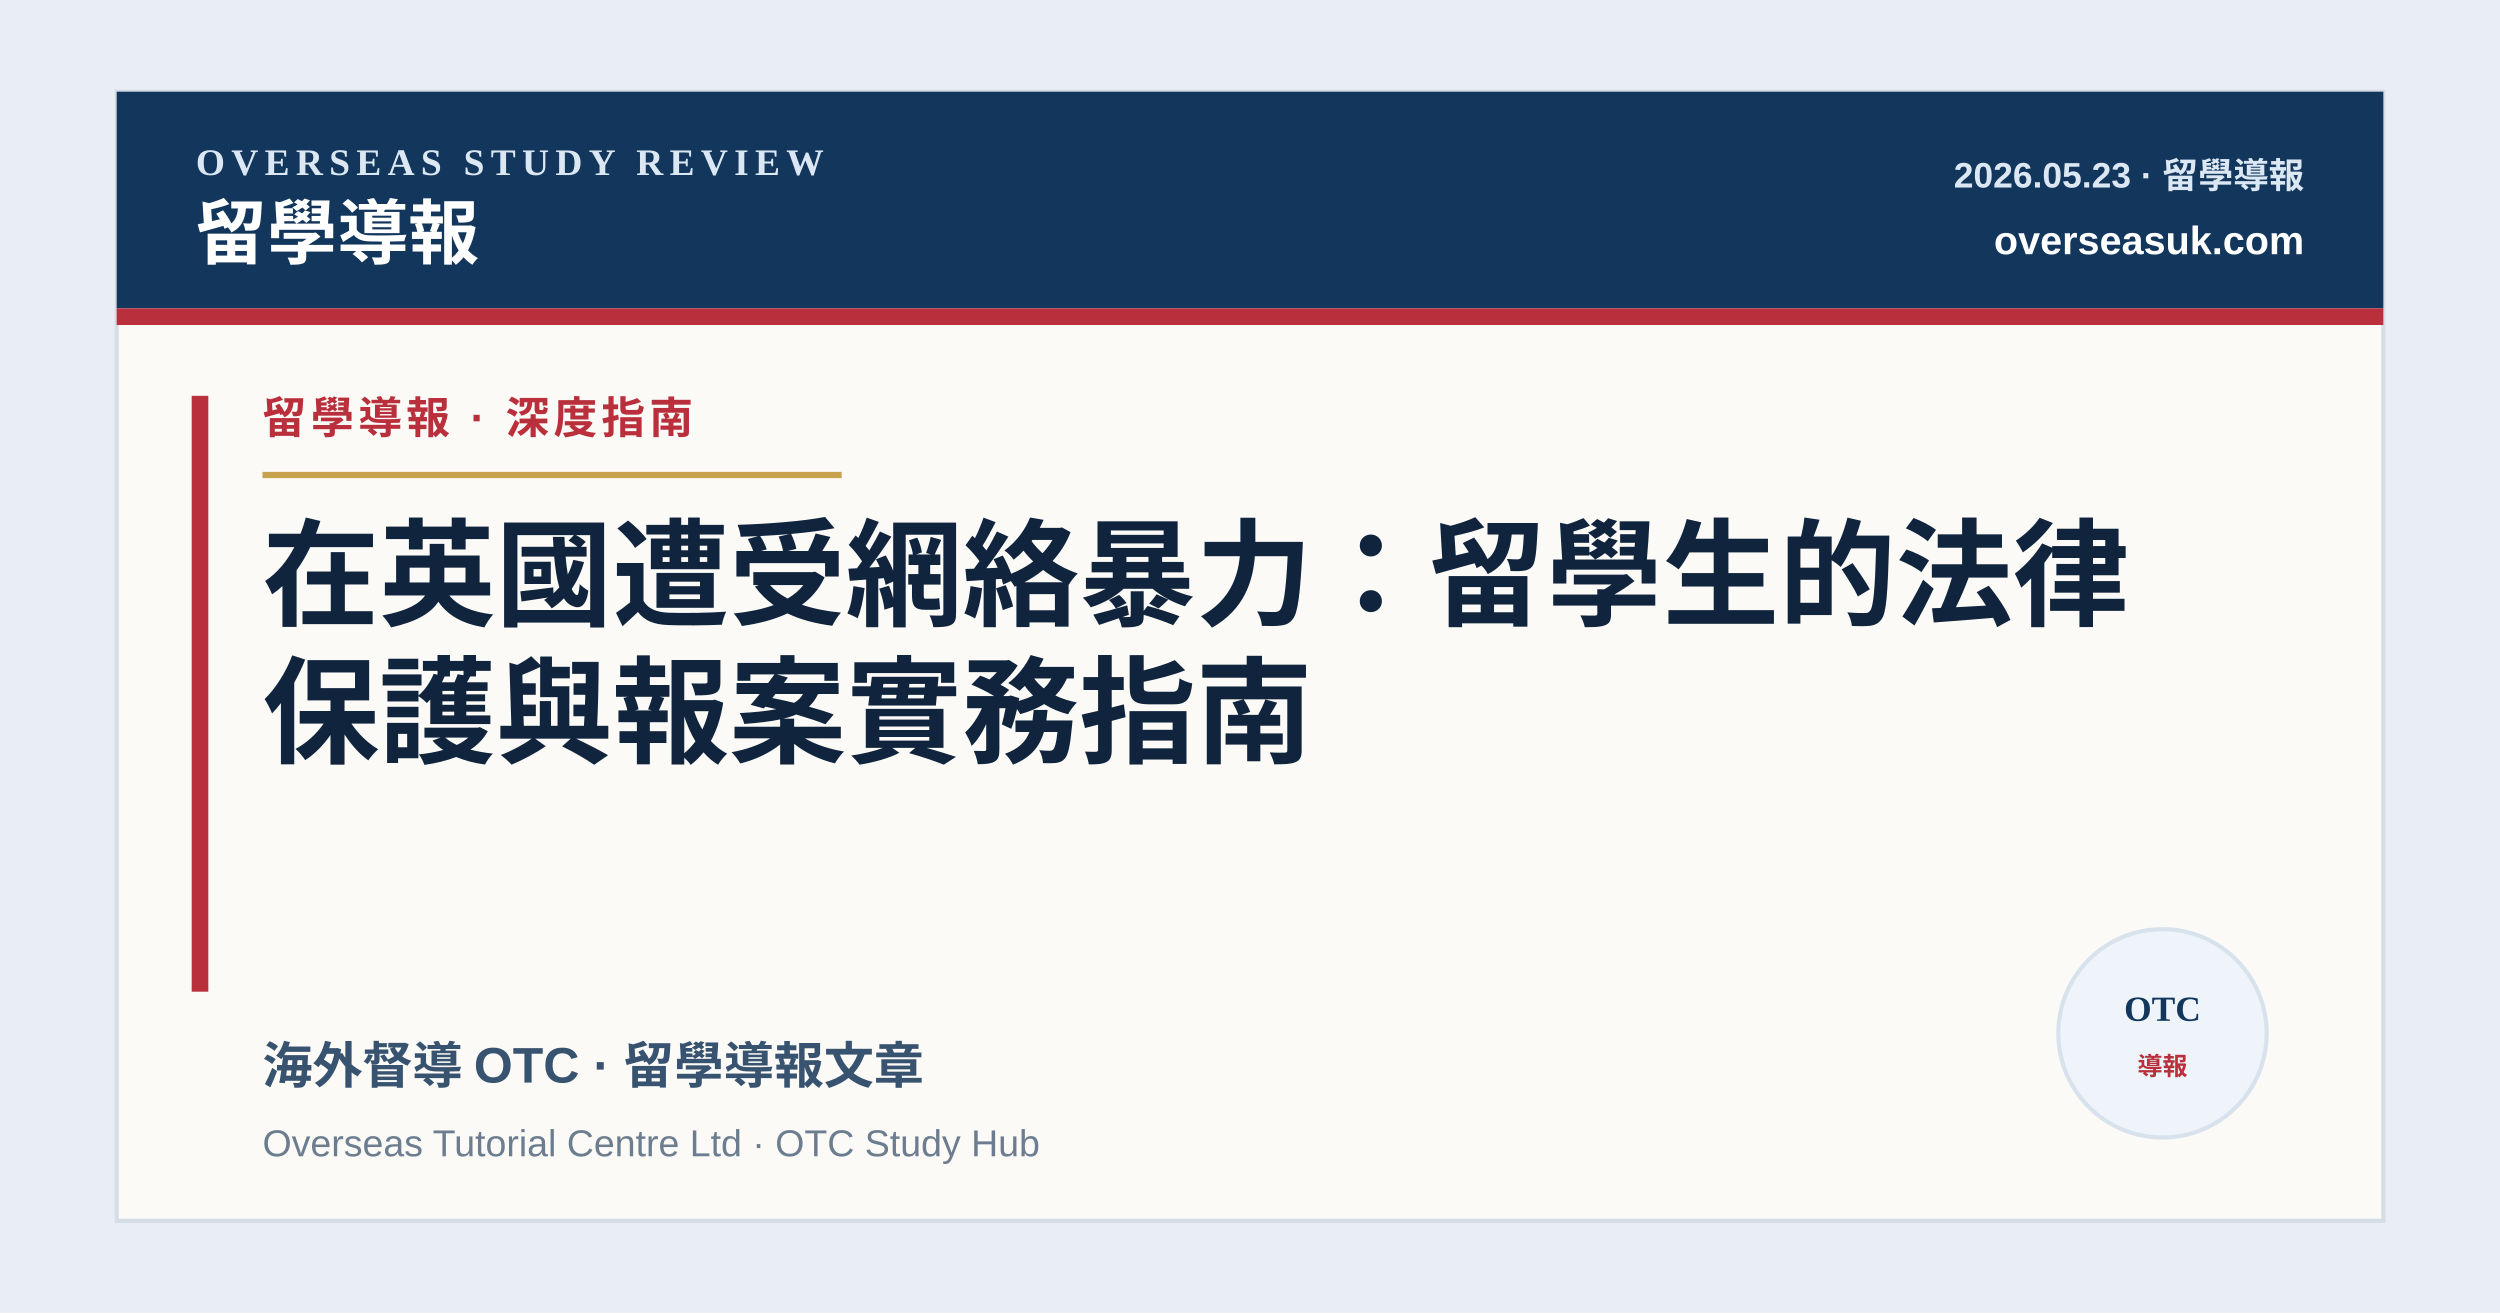
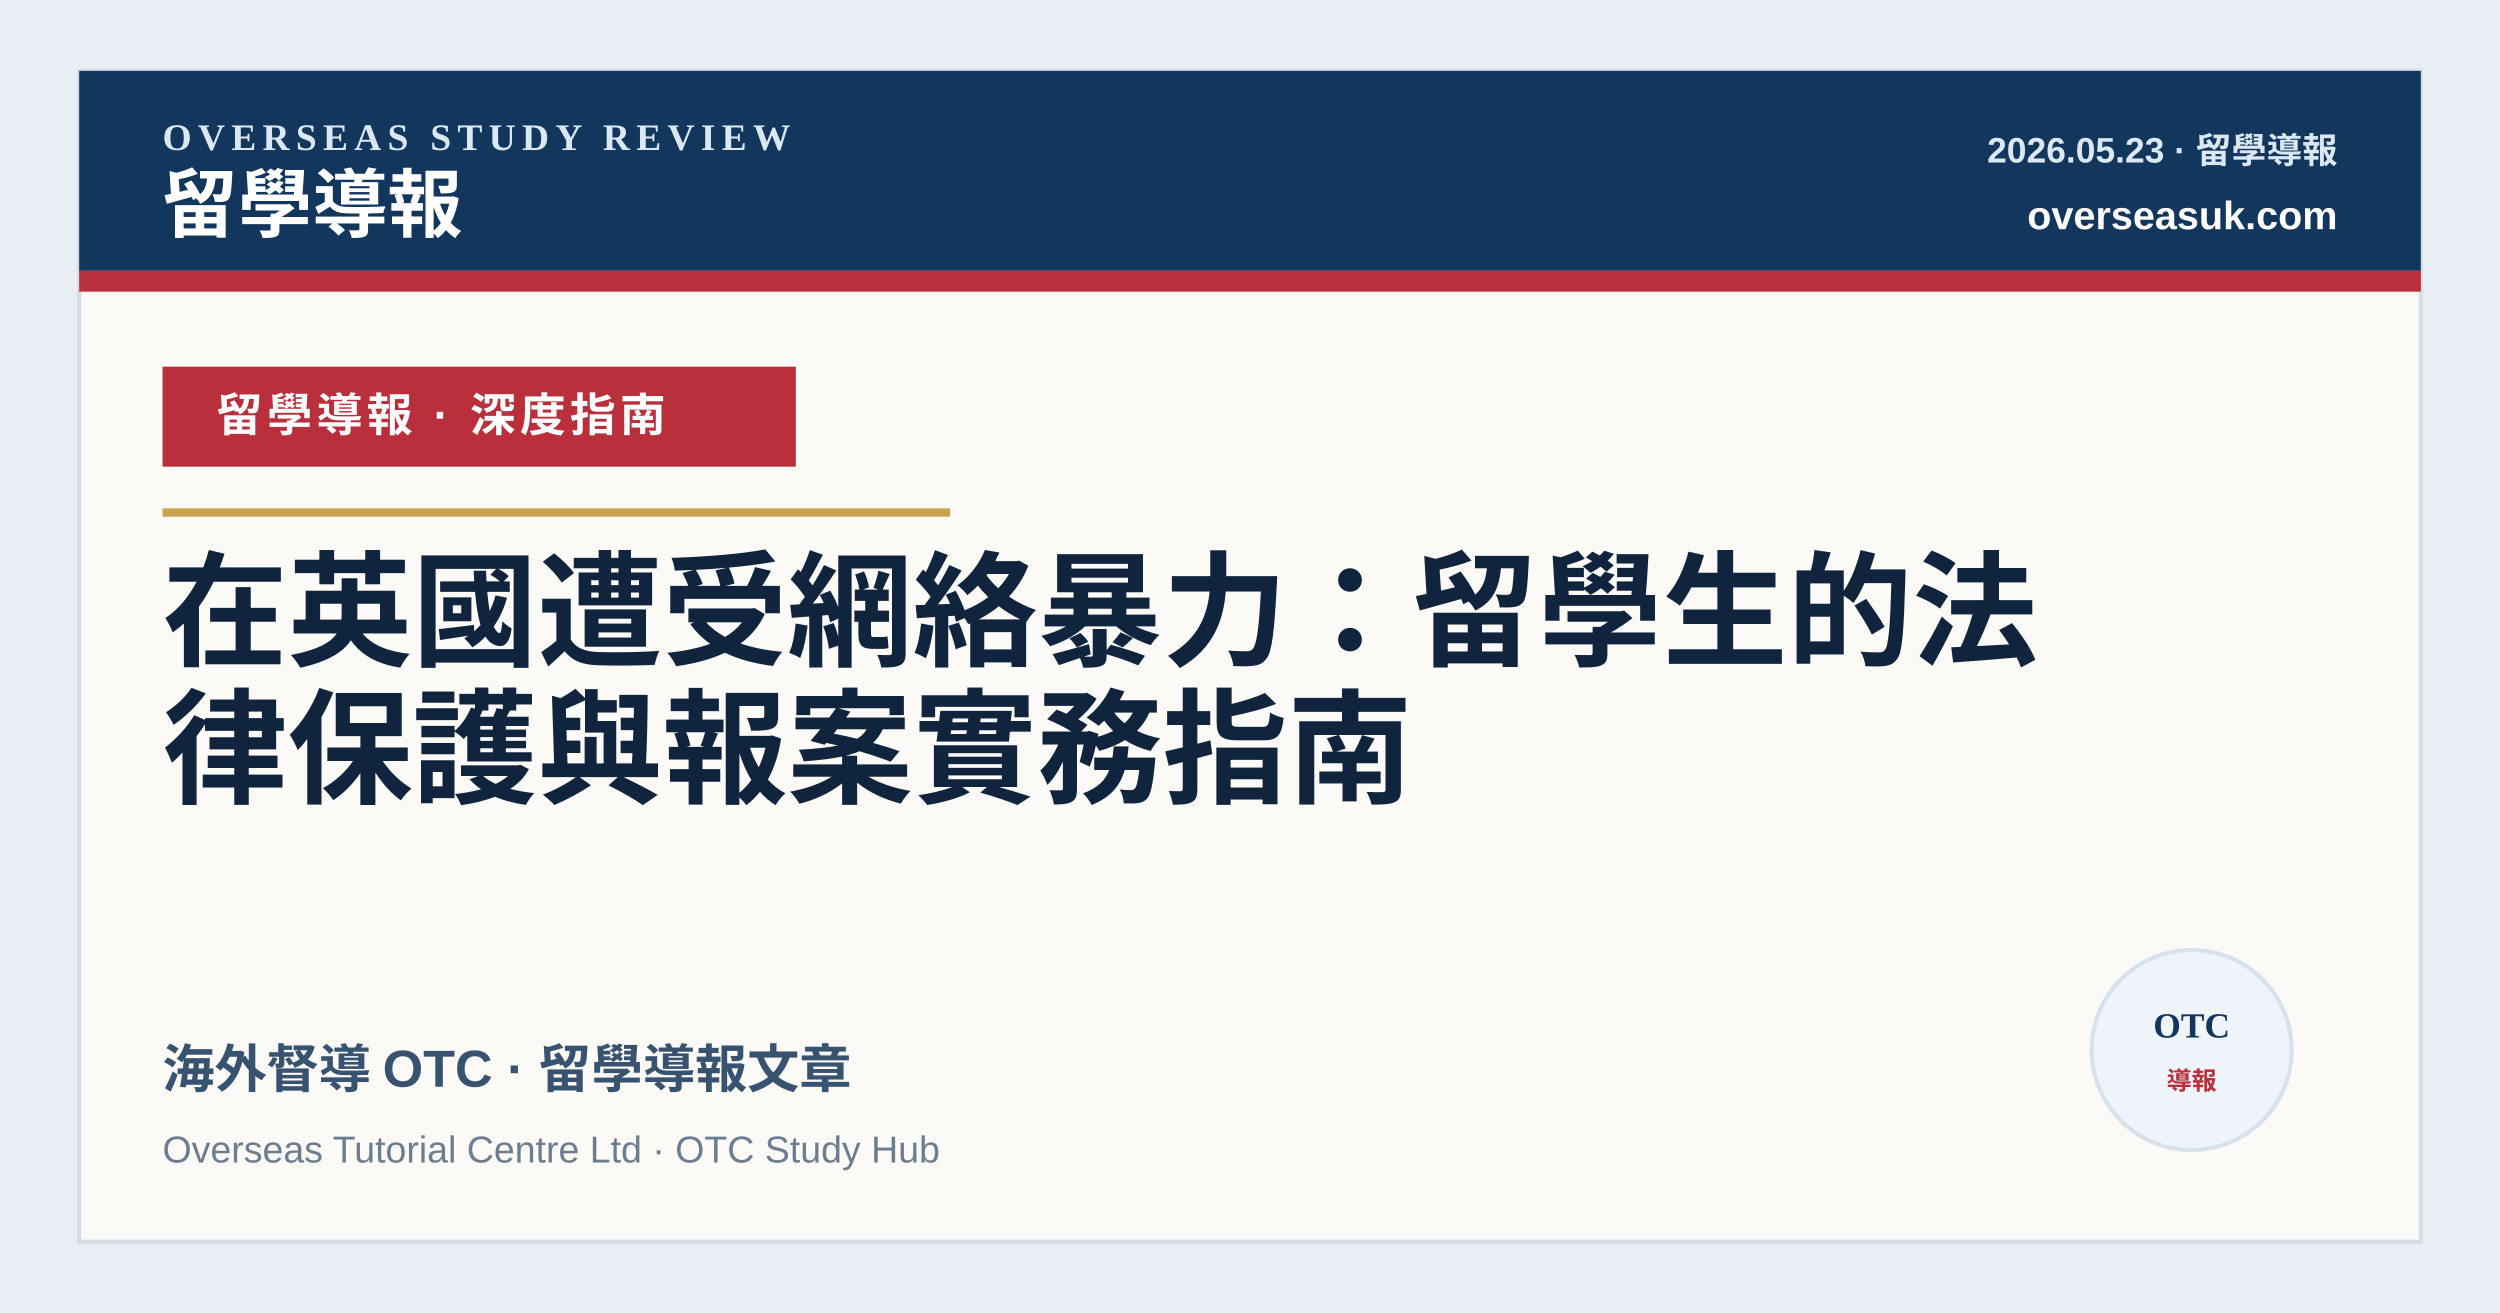
<svg xmlns="http://www.w3.org/2000/svg" width="1200" height="630" viewBox="0 0 1200 630">
  <rect width="1200" height="630" fill="#e9eef4" />
-   <rect x="56" y="44" width="1088" height="542" rx="0" fill="#fbfaf7" stroke="#d5dde7" stroke-width="2" />
-   <rect x="56" y="44" width="1088" height="104" fill="#12365c" />
-   <rect x="56" y="148" width="1088" height="8" fill="#b92f3b" />
-   <rect x="92" y="190" width="8" height="286" fill="#b92f3b" />
-   <text x="94" y="84" fill="#dbe7f3" font-family="Georgia, 'Times New Roman', serif" font-size="18" font-weight="700" letter-spacing="3">OVERSEAS STUDY REVIEW</text>
-   <text x="94" y="124" fill="#ffffff" font-family="'Noto Serif TC', 'Songti TC', Georgia, serif" font-size="34" font-weight="900">留學導報</text>
-   <text x="1106" y="90" text-anchor="end" fill="#dbe7f3" font-family="'Noto Sans TC', Arial, sans-serif" font-size="17" font-weight="700">2026.05.23 · 留學導報</text>
-   <text x="1106" y="122" text-anchor="end" fill="#ffffff" font-family="'Noto Sans TC', Arial, sans-serif" font-size="19" font-weight="800">overseasuk.com</text>
-   <text x="126" y="208" fill="#b92f3b" font-family="'Noto Sans TC', Arial, sans-serif" font-size="21" font-weight="900" letter-spacing="2">留學導報 · 深度指南</text>
-   <line x1="126" y1="228" x2="404" y2="228" stroke="#c9a24e" stroke-width="3" />
-   <text x="126" y="296" fill="#10243d" font-family="'Noto Serif TC', 'Songti TC', Georgia, serif" font-size="56" font-weight="900">在英國遭受網絡暴力：留學生的法律</text>
-   <text x="126" y="362" fill="#10243d" font-family="'Noto Serif TC', 'Songti TC', Georgia, serif" font-size="56" font-weight="900">保護與報案實務指南</text>
-   <text x="126" y="520" fill="#38536f" font-family="'Noto Sans TC', Arial, sans-serif" font-size="24" font-weight="800">海外督導 OTC · 留學導報文章</text>
-   <text x="126" y="555" fill="#6c7d90" font-family="'Noto Sans TC', Arial, sans-serif" font-size="18">Overseas Tutorial Centre Ltd · OTC Study Hub</text>
-   <circle cx="1038" cy="496" r="50" fill="#eef4f9" stroke="#d7e2ec" stroke-width="2" />
-   <text x="1038" y="490" text-anchor="middle" fill="#12365c" font-family="Georgia, 'Times New Roman', serif" font-size="17" font-weight="800">OTC</text>
-   <text x="1038" y="516" text-anchor="middle" fill="#b92f3b" font-family="'Noto Sans TC', Arial, sans-serif" font-size="12" font-weight="900">導報</text>
+   <rect x="38" y="34" width="1124" height="562" fill="#fbfaf7" stroke="#d5dde7" stroke-width="2" />
+   <rect x="38" y="34" width="1124" height="96" fill="#12365c" />
+   <rect x="38" y="130" width="1124" height="10" fill="#b92f3b" />
+   <text x="78" y="72" fill="#dbe7f3" font-family="Georgia, 'Times New Roman', serif" font-size="18" font-weight="700" letter-spacing="3">OVERSEAS STUDY REVIEW</text>
+   <text x="78" y="111" fill="#ffffff" font-family="'Noto Serif TC', 'Songti TC', Georgia, serif" font-size="36" font-weight="900">留學導報</text>
+   <text x="1122" y="78" text-anchor="end" fill="#dbe7f3" font-family="'Noto Sans TC', Arial, sans-serif" font-size="17" font-weight="700">2026.05.23 · 留學導報</text>
+   <text x="1122" y="110" text-anchor="end" fill="#ffffff" font-family="'Noto Sans TC', Arial, sans-serif" font-size="19" font-weight="800">overseasuk.com</text>
+   <rect x="78" y="176" width="304" height="48" fill="#b92f3b" />
+   <text x="104" y="207" fill="#ffffff" font-family="'Noto Sans TC', Arial, sans-serif" font-size="22" font-weight="900" letter-spacing="2">留學導報 · 深度指南</text>
+   <line x1="78" y1="246" x2="456" y2="246" stroke="#c9a24e" stroke-width="4" />
+   <text x="78" y="315" fill="#10243d" font-family="'Noto Serif TC', 'Songti TC', Georgia, serif" font-size="60" font-weight="900">在英國遭受網絡暴力：留學生的法</text>
+   <text x="78" y="381" fill="#10243d" font-family="'Noto Serif TC', 'Songti TC', Georgia, serif" font-size="60" font-weight="900">律保護與報案實務指南</text>
+   <text x="78" y="522" fill="#38536f" font-family="'Noto Sans TC', Arial, sans-serif" font-size="25" font-weight="900">海外督導 OTC · 留學導報文章</text>
+   <text x="78" y="558" fill="#6c7d90" font-family="'Noto Sans TC', Arial, sans-serif" font-size="18">Overseas Tutorial Centre Ltd · OTC Study Hub</text>
+   <circle cx="1052" cy="504" r="48" fill="#eef4f9" stroke="#d7e2ec" stroke-width="2" />
+   <text x="1052" y="498" text-anchor="middle" fill="#12365c" font-family="Georgia, 'Times New Roman', serif" font-size="17" font-weight="800">OTC</text>
+   <text x="1052" y="523" text-anchor="middle" fill="#b92f3b" font-family="'Noto Sans TC', Arial, sans-serif" font-size="12" font-weight="900">導報</text>
</svg>
